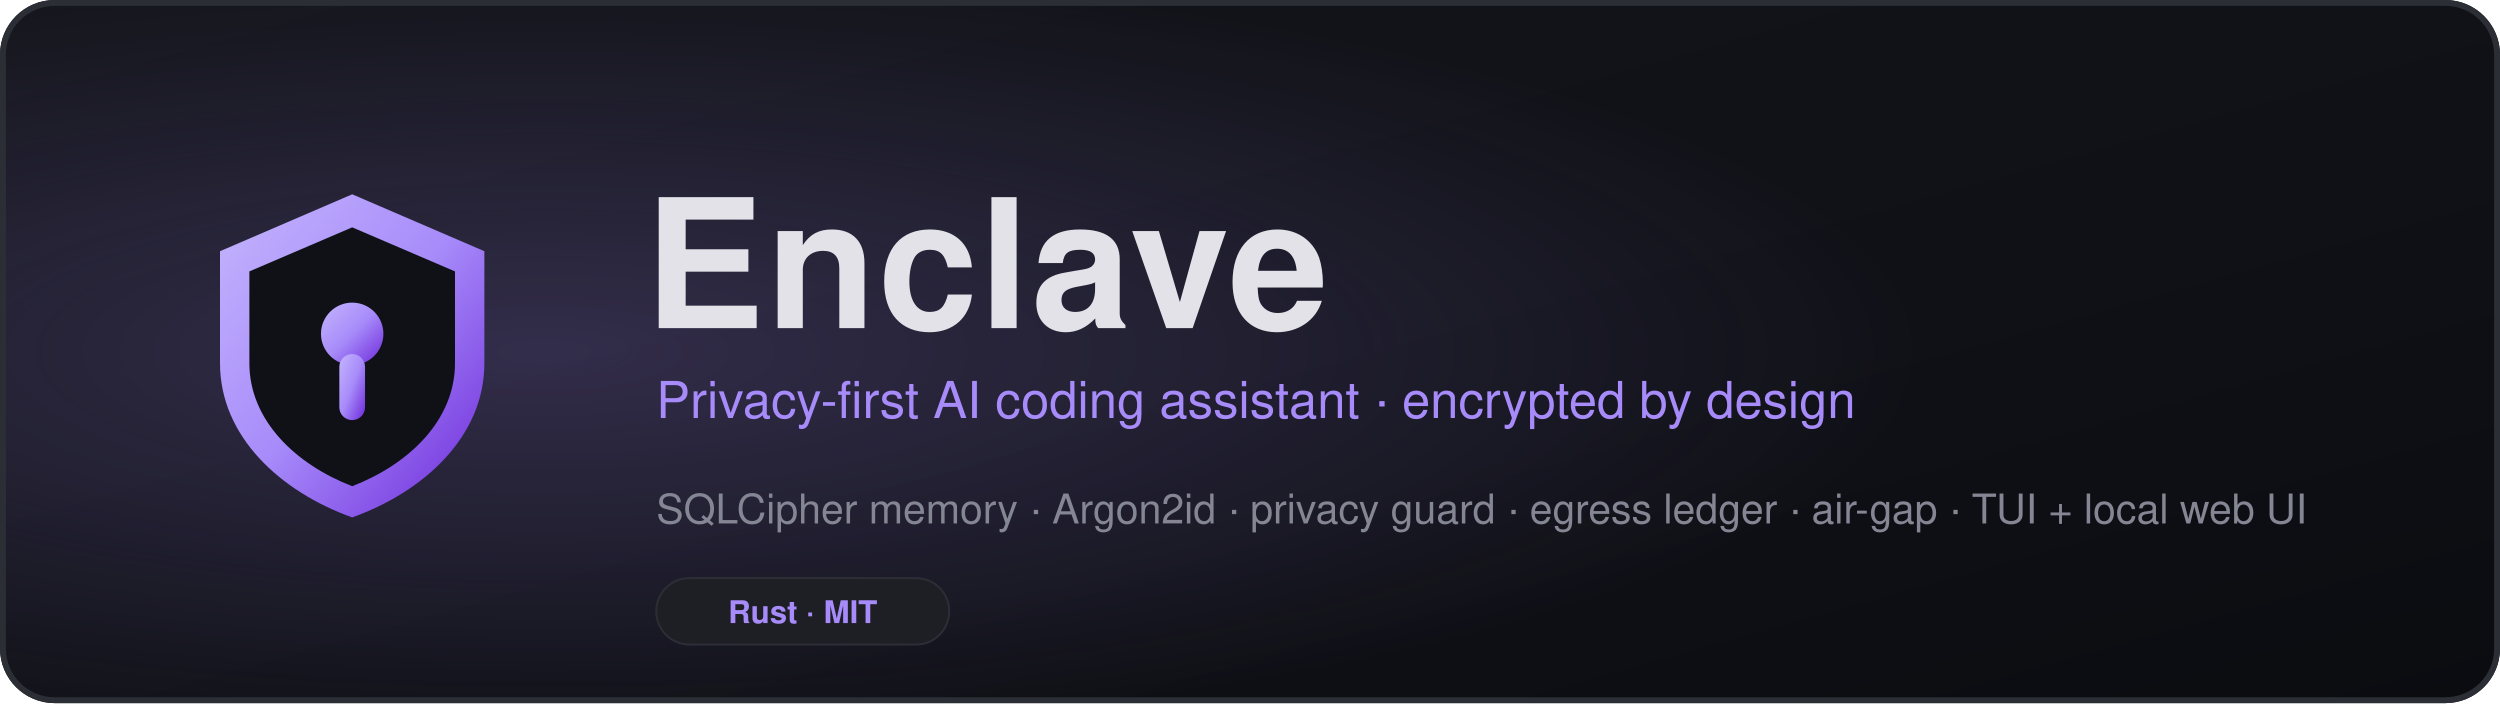
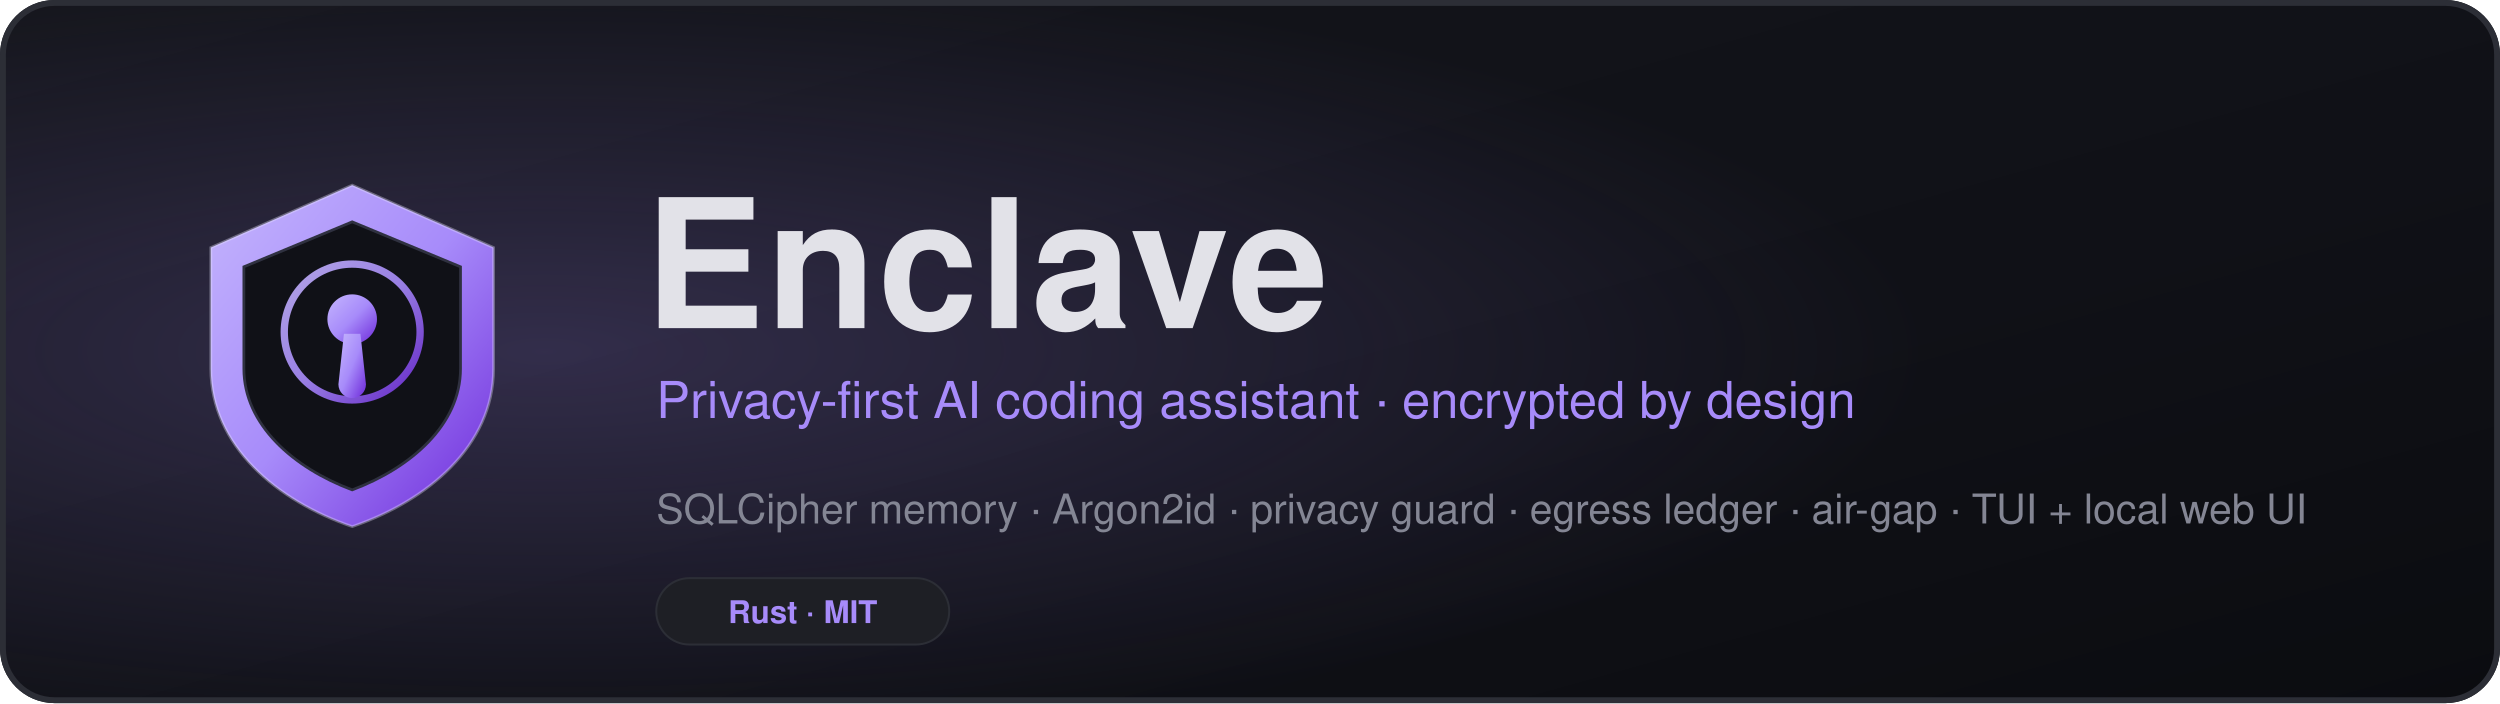
<svg xmlns="http://www.w3.org/2000/svg" width="1280" height="360" viewBox="0 0 1280 360" role="img" aria-label="Enclave — privacy-first AI coding assistant">
  <defs>
    <linearGradient id="bbg" x1="0" y1="0" x2="1" y2="1">
      <stop offset="0" stop-color="#14151b" />
      <stop offset="0.6" stop-color="#101117" />
      <stop offset="1" stop-color="#0b0c10" />
    </linearGradient>
    <linearGradient id="accent" x1="0" y1="0" x2="1" y2="1">
      <stop offset="0" stop-color="#c4b5fd" />
      <stop offset="0.5" stop-color="#a78bfa" />
      <stop offset="1" stop-color="#6d28d9" />
    </linearGradient>
    <radialGradient id="glow" cx="0.22" cy="0.5" r="0.55">
      <stop offset="0" stop-color="#a78bfa" stop-opacity="0.22" />
      <stop offset="1" stop-color="#a78bfa" stop-opacity="0" />
    </radialGradient>
  </defs>
  <rect width="1280" height="360" rx="28" fill="url(#bbg)" />
  <rect width="1280" height="360" rx="28" fill="url(#glow)" />
  <rect x="1.5" y="1.5" width="1277" height="357" rx="26.5" fill="none" stroke="#2c2e36" stroke-width="3" />
  <g transform="translate(60,60) scale(0.47)">
-     <path d="M256 84 L400 146 V268 C400 348 334 408 256 436 C178 408 112 348 112 268 V146 Z" fill="url(#accent)" />
-     <path d="M256 120 L368 168 V268 C368 330 318 378 256 402 C194 378 144 330 144 268 V168 Z" fill="#101117" />
-     <circle cx="256" cy="236" r="34" fill="url(#accent)" />
-     <rect x="242" y="258" width="28" height="72" rx="14" fill="url(#accent)" />
+     <path d="M256 74 L410 142 V274 C410 358 338 418 256 446 C174 418 102 358 102 274 V142 Z" fill="url(#accent)" />
+     <path d="M256 74 L410 142 V274 C410 358 338 418 256 446 C174 418 102 358 102 274 V142 Z" fill="none" stroke="#ece7ff" stroke-opacity="0.35" stroke-width="3" />
+     <path d="M256 114 L374 163 V274 C374 335 320 382 256 406 C192 382 138 335 138 274 V163 Z" fill="#101117" />
+     <path d="M256 114 L374 163 V274 C374 335 320 382 256 406 C192 382 138 335 138 274 V163 Z" fill="none" stroke="#2f3140" stroke-width="3" />
+     <circle cx="256" cy="234" r="74" fill="none" stroke="url(#accent)" stroke-width="8" opacity="0.9" />
+     <circle cx="256" cy="220" r="27" fill="url(#accent)" />
+     <path d="M247 236 h18 l6 55 a15 15 0 0 1 -30 0 z" fill="url(#accent)" />
  </g>
  <text x="330" y="168" font-family="-apple-system,Segoe UI,Helvetica,Arial,sans-serif" font-size="92" font-weight="700" fill="#e2e2e8" letter-spacing="1">Enclave</text>
  <text x="336" y="214" font-family="-apple-system,Segoe UI,Helvetica,Arial,sans-serif" font-size="26" font-weight="500" fill="#a78bfa">Privacy-first AI coding assistant · encrypted by design</text>
  <text x="336" y="268" font-family="-apple-system,Segoe UI,Helvetica,Arial,sans-serif" font-size="21" font-weight="400" fill="#848694">SQLCipher memory · Argon2id · privacy guard · egress ledger · air-gap · TUI + local web UI</text>
  <g>
    <rect x="336" y="296" width="150" height="34" rx="17" fill="#1e1f25" stroke="#2c2e36" />
    <text x="411" y="319" text-anchor="middle" font-family="-apple-system,Segoe UI,Helvetica,Arial,sans-serif" font-size="16" font-weight="600" fill="#a78bfa">Rust · MIT</text>
  </g>
</svg>
